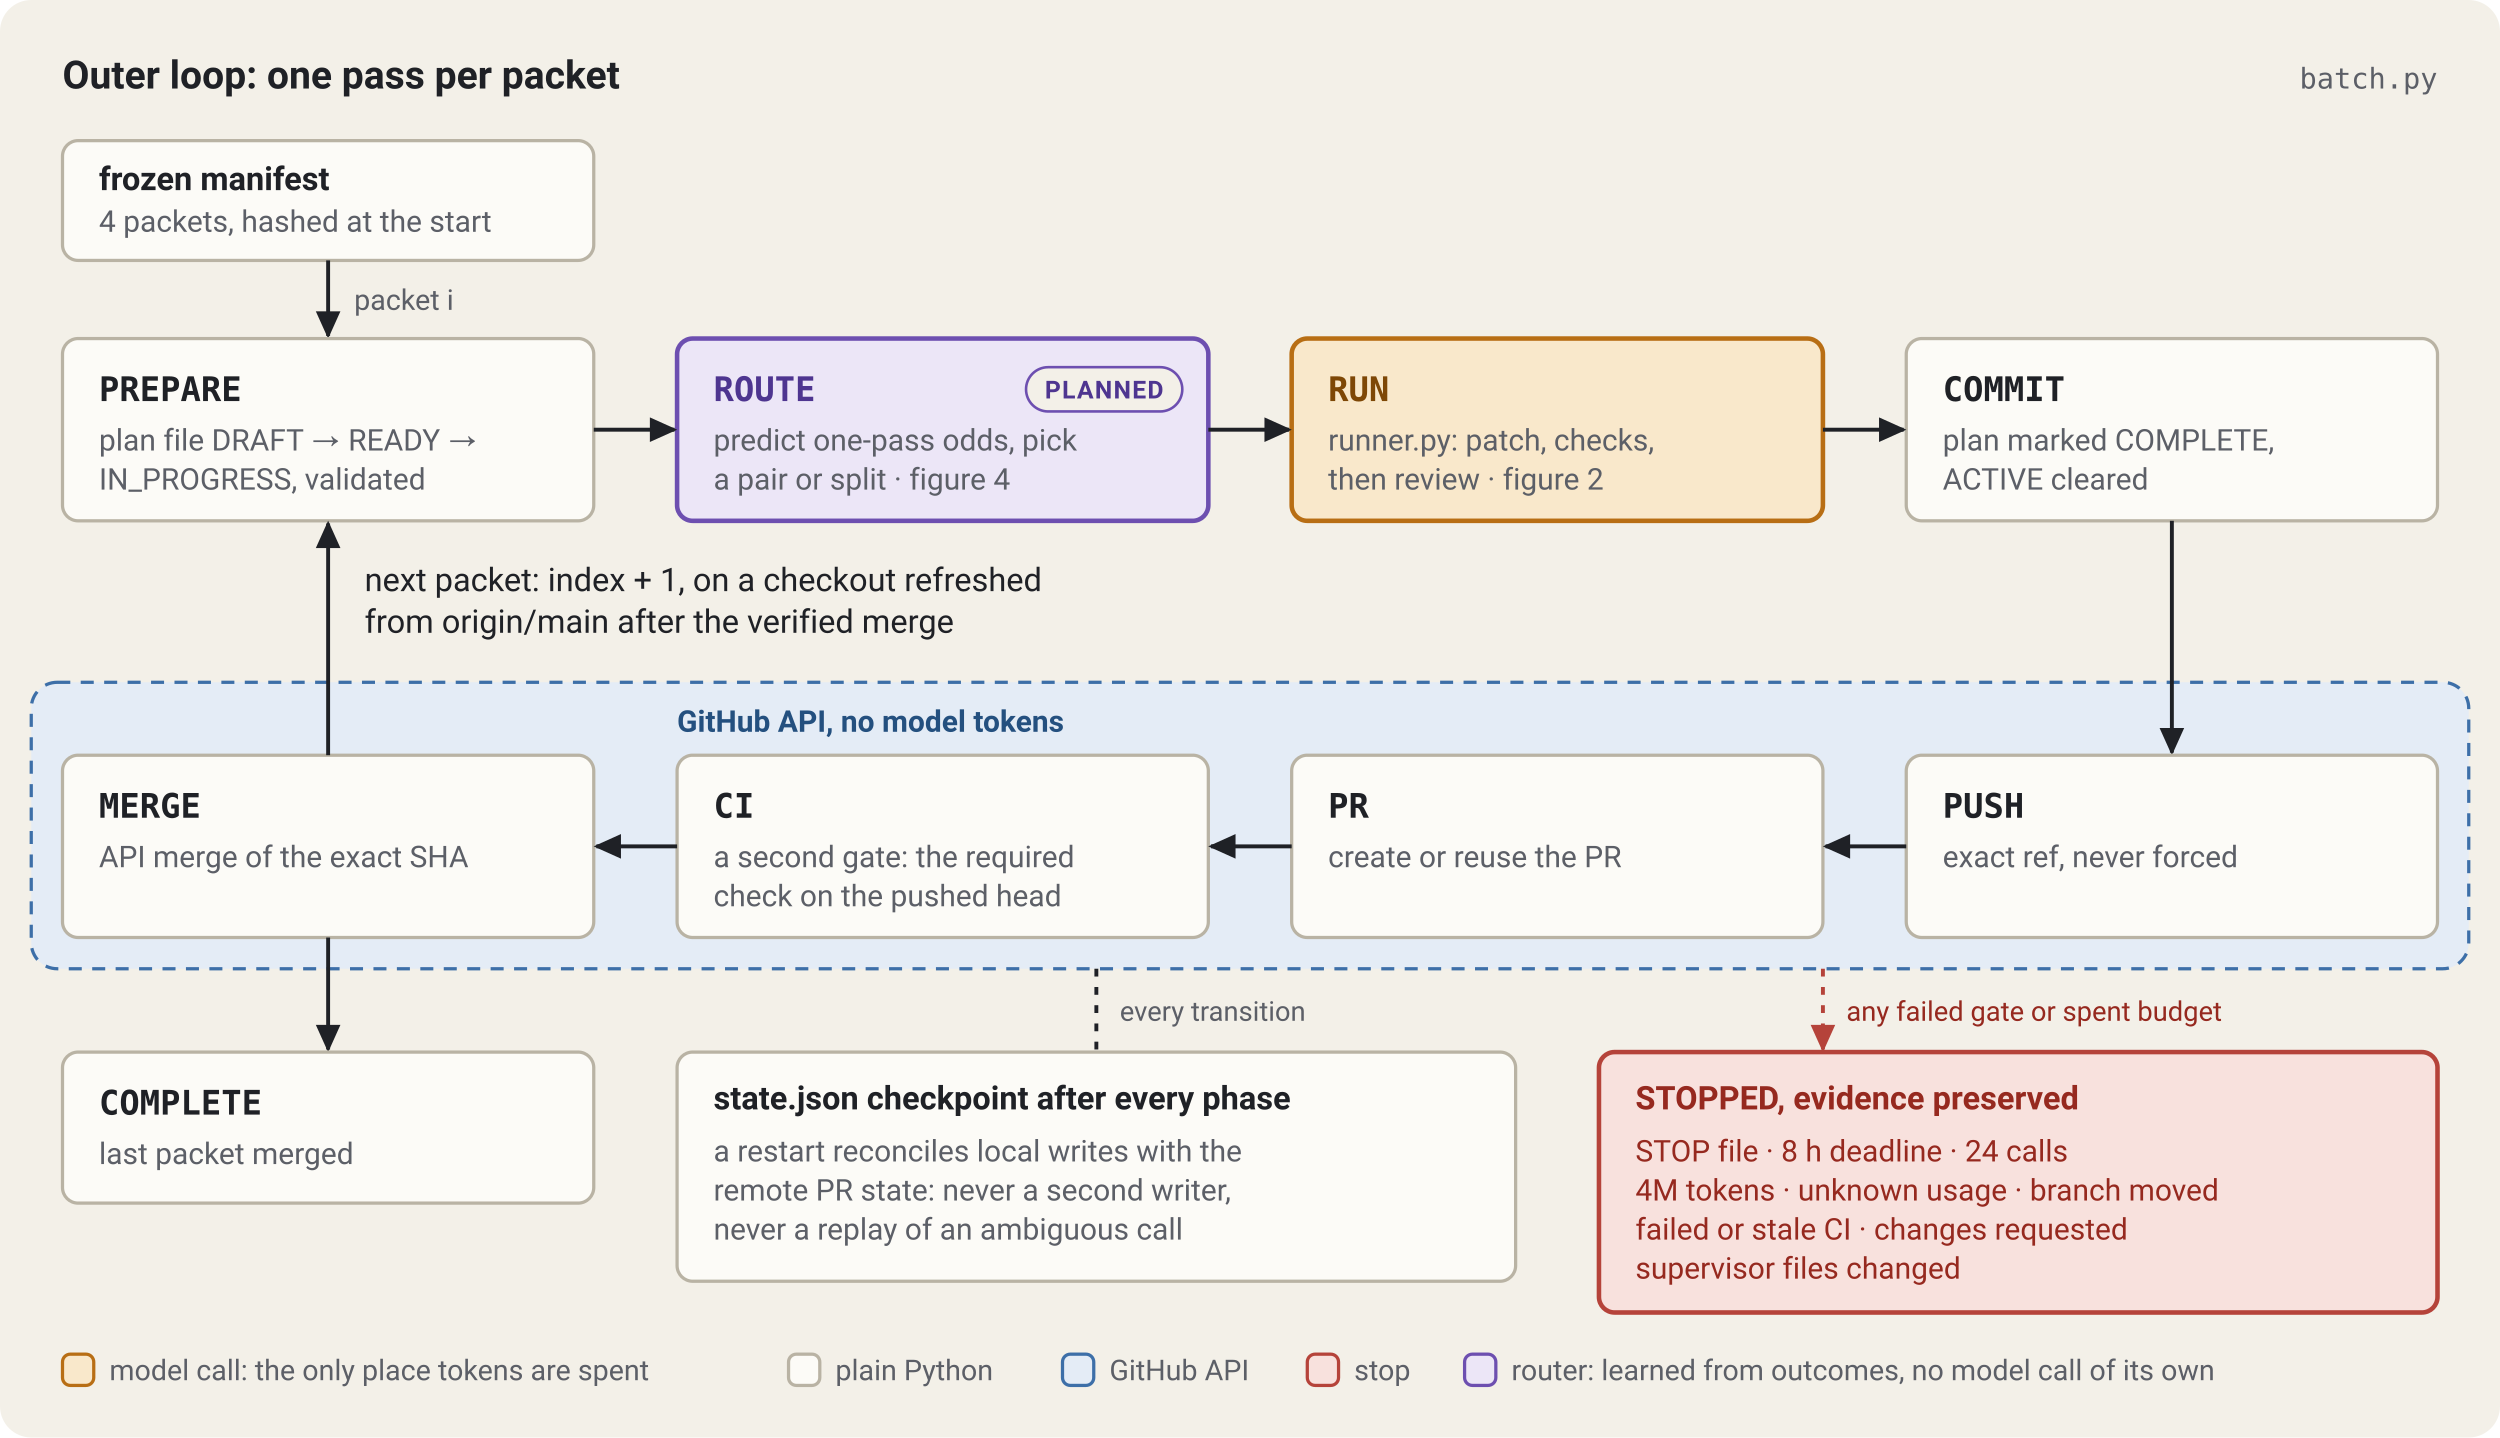
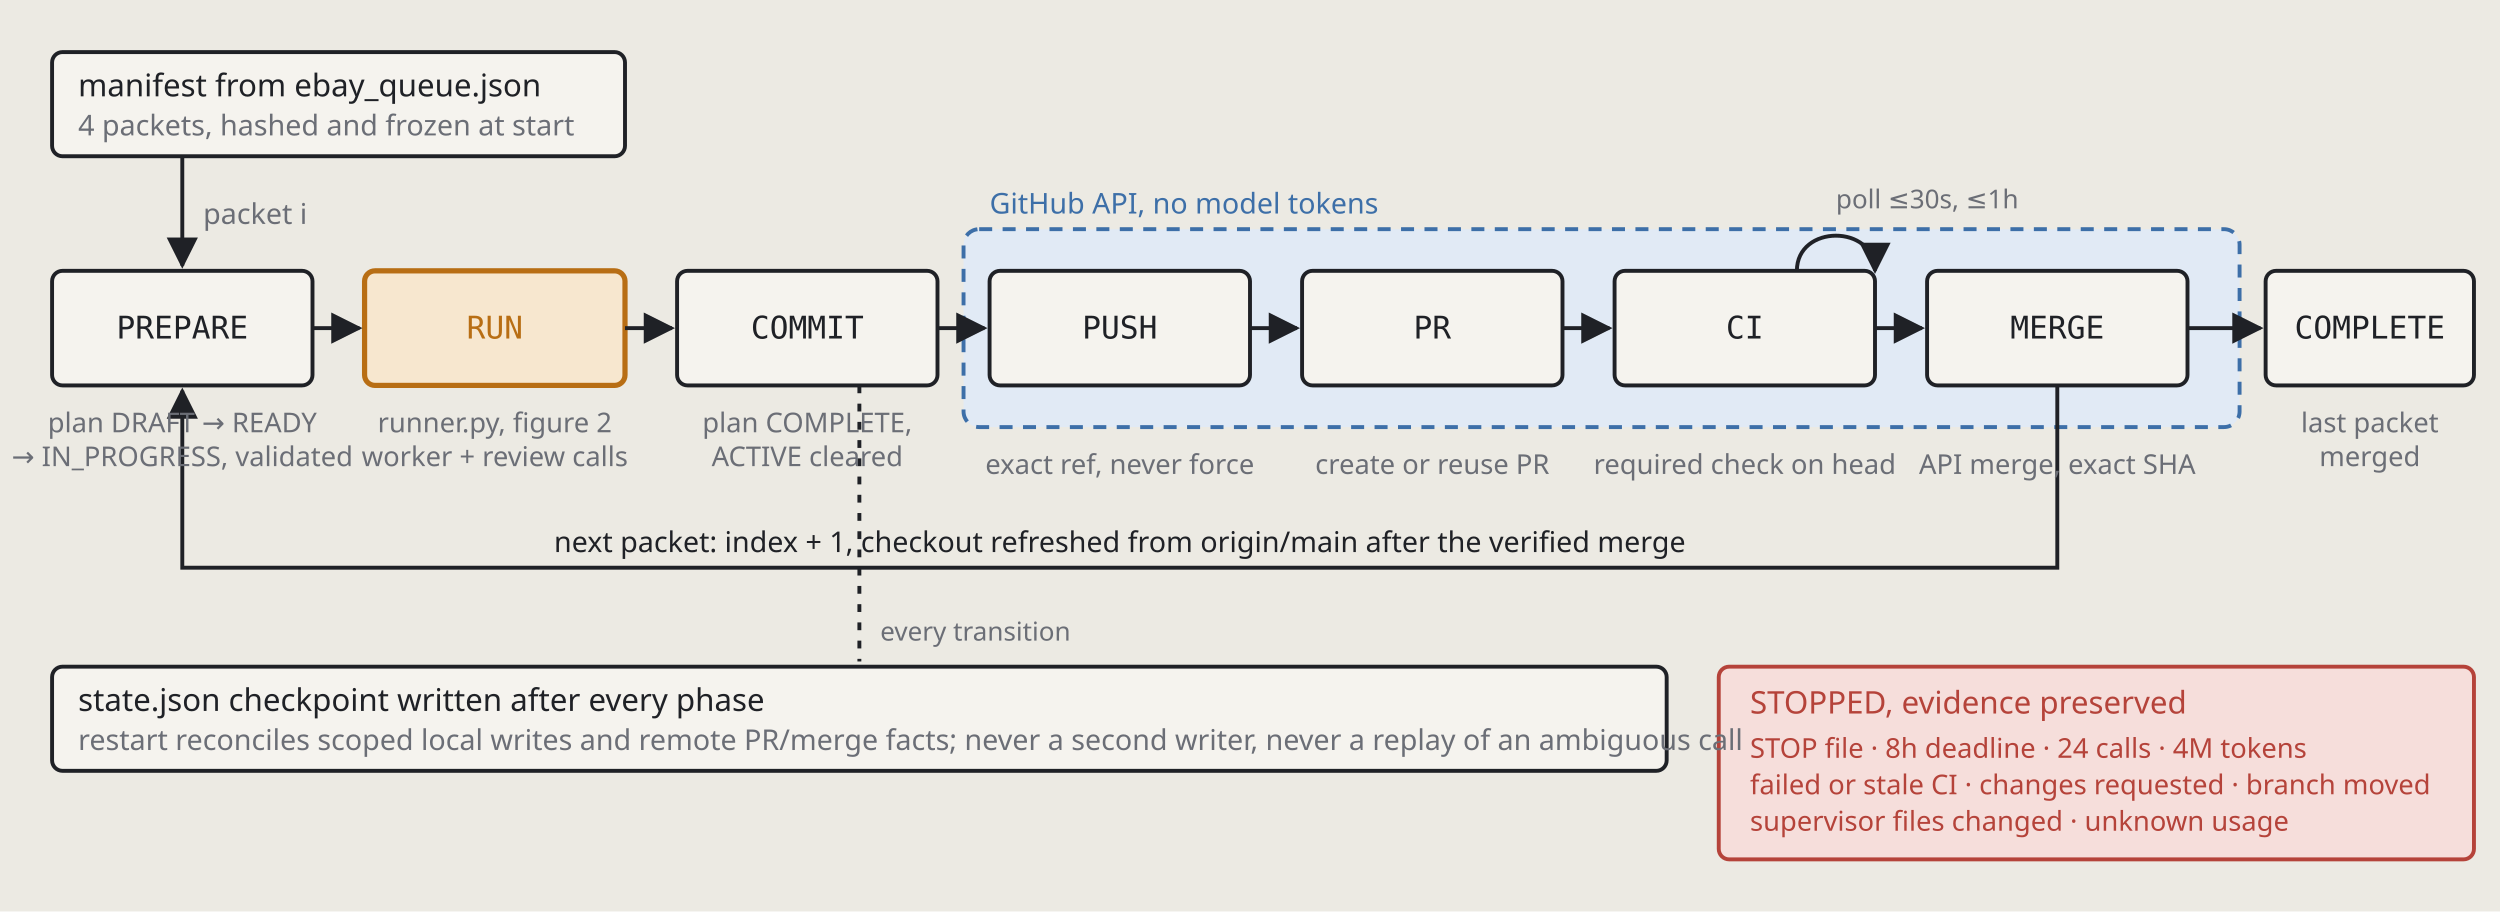
- <svg xmlns="http://www.w3.org/2000/svg" viewBox="0 0 960 552" role="img" aria-label="The batch supervisor takes each packet from a frozen manifest through PREPARE, ROUTE, RUN and COMMIT on the local machine, then PUSH, PR, CI and MERGE through the GitHub API, and loops back to PREPARE for the next packet from a refreshed origin/main. RUN runs the packet's checks before any review, and CI is a second gate on the pushed head. ROUTE is planned: it predicts the odds of a one-pass merge and picks the model pair, or a split, before RUN. State is checkpointed after every phase, and any failed gate or spent budget stops the queue with its evidence kept.">
-   <style>text{font-family:'IBM Plex Sans', system-ui, -apple-system, 'Segoe UI', Roboto, Helvetica, Arial, sans-serif;font-size:11.5px;fill:#1F2126}.mono{font-family:'IBM Plex Mono', ui-monospace, SFMono-Regular, Menlo, Consolas, monospace}.b{font-weight:600}.mu{fill:#5C5F67}.c{text-anchor:middle}.e{text-anchor:end}.s9{font-size:9.5px;letter-spacing:.05em}.s10{font-size:10.5px}.s11{font-size:11px}.s12{font-size:12.5px}.s13{font-size:13px}.s15{font-size:15px}.ca{fill:#7E4706}.cg{fill:#24507F}.cs{fill:#96291F}.cr{fill:#4E3590}</style>
+ <svg xmlns="http://www.w3.org/2000/svg" font-family="IBM Plex Sans, system-ui, sans-serif" viewBox="0 0 960 350" role="img" aria-label="The batch supervisor moves each packet through PREPARE, RUN, COMMIT, PUSH, PR, CI and MERGE, then loops back to PREPARE for the next packet from refreshed origin/main, checkpointing state after every phase and stopping on any budget or gate failure.">
  <defs>
-     <marker id="head-ink" viewBox="0 0 10 10" refX="9" refY="5" markerWidth="7" markerHeight="7" orient="auto">
-       <path d="M0 0.5L10 5L0 9.5z" fill="#1F2126" />
+     <marker id="a1" viewBox="0 0 10 10" refX="9" refY="5" markerWidth="8" markerHeight="8" orient="auto-start-reverse">
+       <path d="M0 0L10 5L0 10z" fill="#1F2126" />
    </marker>
-     <marker id="head-s" viewBox="0 0 10 10" refX="9" refY="5" markerWidth="7" markerHeight="7" orient="auto">
-       <path d="M0 0.5L10 5L0 9.5z" fill="#B5433A" />
-     </marker>
-     <marker id="head-r" viewBox="0 0 10 10" refX="9" refY="5" markerWidth="7" markerHeight="7" orient="auto">
-       <path d="M0 0.5L10 5L0 9.5z" fill="#6D4FB0" />
+     <marker id="a1s" viewBox="0 0 10 10" refX="9" refY="5" markerWidth="8" markerHeight="8" orient="auto-start-reverse">
+       <path d="M0 0L10 5L0 10z" fill="#B5433A" />
    </marker>
  </defs>
-   <rect width="960" height="552" rx="12" fill="#F3F0E8" />
-   <rect x="24" y="54" width="204" height="46" rx="6" fill="#FCFBF7" stroke="#B9B3A4" stroke-width="1.25" />
-   <path d="M126 100V129" fill="none" stroke="#1F2126" stroke-width="1.5" stroke-linejoin="round" marker-end="url(#head-ink)" />
-   <rect x="24" y="130" width="204" height="70" rx="6" fill="#FCFBF7" stroke="#B9B3A4" stroke-width="1.25" />
-   <rect x="260" y="130" width="204" height="70" rx="6" fill="#ECE6F7" stroke="#6D4FB0" stroke-width="1.75" />
-   <rect x="394" y="141" width="60" height="17" rx="8.5" fill="#F3F0E8" stroke="#6D4FB0" stroke-width="1" />
-   <rect x="496" y="130" width="204" height="70" rx="6" fill="#F9E8CB" stroke="#B86E14" stroke-width="1.75" />
-   <rect x="732" y="130" width="204" height="70" rx="6" fill="#FCFBF7" stroke="#B9B3A4" stroke-width="1.25" />
-   <path d="M228 165H259" fill="none" stroke="#1F2126" stroke-width="1.5" stroke-linejoin="round" marker-end="url(#head-ink)" />
-   <path d="M464 165H495" fill="none" stroke="#1F2126" stroke-width="1.5" stroke-linejoin="round" marker-end="url(#head-ink)" />
-   <path d="M700 165H731" fill="none" stroke="#1F2126" stroke-width="1.5" stroke-linejoin="round" marker-end="url(#head-ink)" />
-   <rect x="12" y="262" width="936" height="110" rx="10" fill="#E4ECF6" stroke="#3D6FA8" stroke-width="1.25" stroke-dasharray="5 4" />
-   <path d="M834 200V289" fill="none" stroke="#1F2126" stroke-width="1.5" stroke-linejoin="round" marker-end="url(#head-ink)" />
-   <rect x="732" y="290" width="204" height="70" rx="6" fill="#FCFBF7" stroke="#B9B3A4" stroke-width="1.25" />
-   <rect x="496" y="290" width="204" height="70" rx="6" fill="#FCFBF7" stroke="#B9B3A4" stroke-width="1.25" />
-   <rect x="260" y="290" width="204" height="70" rx="6" fill="#FCFBF7" stroke="#B9B3A4" stroke-width="1.25" />
-   <rect x="24" y="290" width="204" height="70" rx="6" fill="#FCFBF7" stroke="#B9B3A4" stroke-width="1.25" />
-   <path d="M260 325H229" fill="none" stroke="#1F2126" stroke-width="1.5" stroke-linejoin="round" marker-end="url(#head-ink)" />
-   <path d="M496 325H465" fill="none" stroke="#1F2126" stroke-width="1.5" stroke-linejoin="round" marker-end="url(#head-ink)" />
-   <path d="M732 325H701" fill="none" stroke="#1F2126" stroke-width="1.5" stroke-linejoin="round" marker-end="url(#head-ink)" />
-   <path d="M126 290V201" fill="none" stroke="#1F2126" stroke-width="1.5" stroke-linejoin="round" marker-end="url(#head-ink)" />
-   <path d="M126 360V403" fill="none" stroke="#1F2126" stroke-width="1.5" stroke-linejoin="round" marker-end="url(#head-ink)" />
-   <rect x="24" y="404" width="204" height="58" rx="6" fill="#FCFBF7" stroke="#B9B3A4" stroke-width="1.25" />
-   <path d="M421 372V403" fill="none" stroke="#1F2126" stroke-width="1.5" stroke-linejoin="round" stroke-dasharray="3 4" />
-   <rect x="260" y="404" width="322" height="88" rx="6" fill="#FCFBF7" stroke="#B9B3A4" stroke-width="1.25" />
-   <path d="M700 372V403" fill="none" stroke="#B5433A" stroke-width="1.5" stroke-linejoin="round" stroke-dasharray="3 4" marker-end="url(#head-s)" />
-   <rect x="614" y="404" width="322" height="100" rx="6" fill="#F8E1DD" stroke="#B5433A" stroke-width="1.75" />
-   <rect x="24" y="520" width="12" height="12" rx="3" fill="#F9E8CB" stroke="#B86E14" stroke-width="1.25" />
-   <rect x="302.8" y="520" width="12" height="12" rx="3" fill="#FCFBF7" stroke="#B9B3A4" stroke-width="1.25" />
-   <rect x="408" y="520" width="12" height="12" rx="3" fill="#E4ECF6" stroke="#3D6FA8" stroke-width="1.25" />
-   <rect x="502" y="520" width="12" height="12" rx="3" fill="#F8E1DD" stroke="#B5433A" stroke-width="1.25" />
-   <rect x="562.4" y="520" width="12" height="12" rx="3" fill="#ECE6F7" stroke="#6D4FB0" stroke-width="1.25" />
-   <text x="24" y="34" class="b s15">Outer loop: one pass per packet</text>
-   <text x="936" y="34" class="e mu mono s11">batch.py</text>
-   <text x="38" y="73" class="b s12">frozen manifest</text>
-   <text x="38" y="89" class="mu">4 packets, hashed at the start</text>
-   <text x="136" y="119" class="mu s11">packet i</text>
-   <text x="38" y="154" class="mono b s13">PREPARE</text>
-   <text x="38" y="173" class="mu">plan file DRAFT → READY →</text>
-   <text x="38" y="188" class="mu">IN_PROGRESS, validated</text>
-   <text x="274" y="154" class="mono b s13 cr">ROUTE</text>
-   <text x="274" y="173" class="mu">predict one-pass odds, pick</text>
-   <text x="274" y="188" class="mu">a pair or split · figure 4</text>
-   <text x="424.0" y="153" class="c b s9 cr">PLANNED</text>
-   <text x="510" y="154" class="mono b s13 ca">RUN</text>
-   <text x="510" y="173" class="mu">runner.py: patch, checks,</text>
-   <text x="510" y="188" class="mu">then review · figure 2</text>
-   <text x="746" y="154" class="mono b s13">COMMIT</text>
-   <text x="746" y="173" class="mu">plan marked COMPLETE,</text>
-   <text x="746" y="188" class="mu">ACTIVE cleared</text>
-   <text x="260" y="281" class="b cg">GitHub API, no model tokens</text>
-   <text x="746" y="314" class="mono b s13">PUSH</text>
-   <text x="746" y="333" class="mu">exact ref, never forced</text>
-   <text x="510" y="314" class="mono b s13">PR</text>
-   <text x="510" y="333" class="mu">create or reuse the PR</text>
-   <text x="274" y="314" class="mono b s13">CI</text>
-   <text x="274" y="333" class="mu">a second gate: the required</text>
-   <text x="274" y="348" class="mu">check on the pushed head</text>
-   <text x="38" y="314" class="mono b s13">MERGE</text>
-   <text x="38" y="333" class="mu">API merge of the exact SHA</text>
-   <text x="140" y="227" class="s12">next packet: index + 1, on a checkout refreshed</text>
-   <text x="140" y="243" class="s12">from origin/main after the verified merge</text>
-   <text x="38" y="428" class="mono b s13">COMPLETE</text>
-   <text x="38" y="447" class="mu">last packet merged</text>
-   <text x="430" y="392" class="mu s10">every transition</text>
-   <text x="274" y="426" class="b s12">state.json checkpoint after every phase</text>
-   <text x="274" y="446" class="mu">a restart reconciles local writes with the</text>
-   <text x="274" y="461" class="mu">remote PR state: never a second writer,</text>
-   <text x="274" y="476" class="mu">never a replay of an ambiguous call</text>
-   <text x="709" y="392" class="cs s10">any failed gate or spent budget</text>
-   <text x="628" y="426" class="b s12 cs">STOPPED, evidence preserved</text>
-   <text x="628" y="446" class="cs">STOP file · 8 h deadline · 24 calls</text>
-   <text x="628" y="461" class="cs">4M tokens · unknown usage · branch moved</text>
-   <text x="628" y="476" class="cs">failed or stale CI · changes requested</text>
-   <text x="628" y="491" class="cs">supervisor files changed</text>
-   <text x="42" y="530" class="mu s11">model call: the only place tokens are spent</text>
-   <text x="320.8" y="530" class="mu s11">plain Python</text>
-   <text x="426" y="530" class="mu s11">GitHub API</text>
-   <text x="520.0" y="530" class="mu s11">stop</text>
-   <text x="580.4" y="530" class="mu s11">router: learned from outcomes, no model call of its own</text>
+   <rect x="0" y="0" width="960" height="350" fill="#ECEAE3" />
+   <g fill="none" stroke="#1F2126" stroke-width="1.5">
+     <rect x="370" y="88" width="490" height="76" rx="6" stroke="#3D6FA8" stroke-dasharray="5 4" fill="#E1EAF5" />
+     <rect x="20" y="20" width="220" height="40" rx="4" fill="#F5F3EE" />
+     <rect x="20" y="104" width="100" height="44" rx="4" fill="#F5F3EE" />
+     <rect x="140" y="104" width="100" height="44" rx="4" fill="#F7E7CF" stroke="#B86E14" stroke-width="2" />
+     <rect x="260" y="104" width="100" height="44" rx="4" fill="#F5F3EE" />
+     <rect x="380" y="104" width="100" height="44" rx="4" fill="#F5F3EE" />
+     <rect x="500" y="104" width="100" height="44" rx="4" fill="#F5F3EE" />
+     <rect x="620" y="104" width="100" height="44" rx="4" fill="#F5F3EE" />
+     <rect x="740" y="104" width="100" height="44" rx="4" fill="#F5F3EE" />
+     <rect x="870" y="104" width="80" height="44" rx="4" fill="#F5F3EE" />
+     <rect x="20" y="256" width="620" height="40" rx="4" fill="#F5F3EE" />
+     <rect x="660" y="256" width="290" height="74" rx="4" fill="#F6DEDB" stroke="#B5433A" />
+     <path d="M70 60V102" marker-end="url(#a1)" />
+     <path d="M120 126H138" marker-end="url(#a1)" />
+     <path d="M240 126H258" marker-end="url(#a1)" />
+     <path d="M360 126H378" marker-end="url(#a1)" />
+     <path d="M480 126H498" marker-end="url(#a1)" />
+     <path d="M600 126H618" marker-end="url(#a1)" />
+     <path d="M720 126H738" marker-end="url(#a1)" />
+     <path d="M840 126H868" marker-end="url(#a1)" />
+     <path d="M690 104C690 86 720 86 720 104" marker-end="url(#a1)" />
+     <path d="M790 148V218H70V150" marker-end="url(#a1)" />
+     <path d="M330 148V254" stroke-dasharray="3 4" />
+     <path d="M430 218V254" stroke="#B5433A" marker-end="url(#a1s)" stroke-dasharray="3 4" opacity="0" />
+   </g>
+   <g fill="#1F2126" font-size="12">
+     <text x="30" y="37" font-weight="500">manifest from ebay_queue.json</text>
+     <text x="30" y="52" fill="#6B6E76" font-size="11">4 packets, hashed and frozen at start</text>
+     <text x="78" y="86" fill="#6B6E76" font-size="11">packet i</text>
+     <g font-family="IBM Plex Mono, ui-monospace, SFMono-Regular, Menlo, monospace" font-size="12" font-weight="500" text-anchor="middle">
+       <text x="70" y="130">PREPARE</text>
+       <text x="190" y="130" fill="#B86E14">RUN</text>
+       <text x="310" y="130">COMMIT</text>
+       <text x="430" y="130">PUSH</text>
+       <text x="550" y="130">PR</text>
+       <text x="670" y="130">CI</text>
+       <text x="790" y="130">MERGE</text>
+       <text x="910" y="130">COMPLETE</text>
+     </g>
+     <text x="380" y="82" fill="#3D6FA8" font-size="11" font-weight="500">GitHub API, no model tokens</text>
+     <text x="705" y="80" fill="#6B6E76" font-size="10">poll ≤30s, ≤1h</text>
+     <g fill="#6B6E76" font-size="10.5" text-anchor="middle">
+       <text x="70" y="166">plan DRAFT → READY</text>
+       <text x="70" y="179">→ IN_PROGRESS, validated</text>
+       <text x="190" y="166">runner.py, figure 2</text>
+       <text x="190" y="179">worker + review calls</text>
+       <text x="310" y="166">plan COMPLETE,</text>
+       <text x="310" y="179">ACTIVE cleared</text>
+       <text x="430" y="182">exact ref, never force</text>
+       <text x="550" y="182">create or reuse PR</text>
+       <text x="670" y="182">required check on head</text>
+       <text x="790" y="182">API merge, exact SHA</text>
+       <text x="910" y="166">last packet</text>
+       <text x="910" y="179">merged</text>
+     </g>
+     <text x="430" y="212" text-anchor="middle" font-size="11">next packet: index + 1, checkout refreshed from origin/main after the verified merge</text>
+     <text x="30" y="273" font-weight="500">state.json checkpoint written after every phase</text>
+     <text x="30" y="288" fill="#6B6E76" font-size="11">restart reconciles scoped local writes and remote PR/merge facts; never a second writer, never a replay of an ambiguous call</text>
+     <text x="338" y="246" fill="#6B6E76" font-size="10">every transition</text>
+     <text x="672" y="274" fill="#B5433A" font-weight="500">STOPPED, evidence preserved</text>
+     <g fill="#B5433A" font-size="10.5">
+       <text x="672" y="291">STOP file · 8h deadline · 24 calls · 4M tokens</text>
+       <text x="672" y="305">failed or stale CI · changes requested · branch moved</text>
+       <text x="672" y="319">supervisor files changed · unknown usage</text>
+     </g>
+   </g>
</svg>
